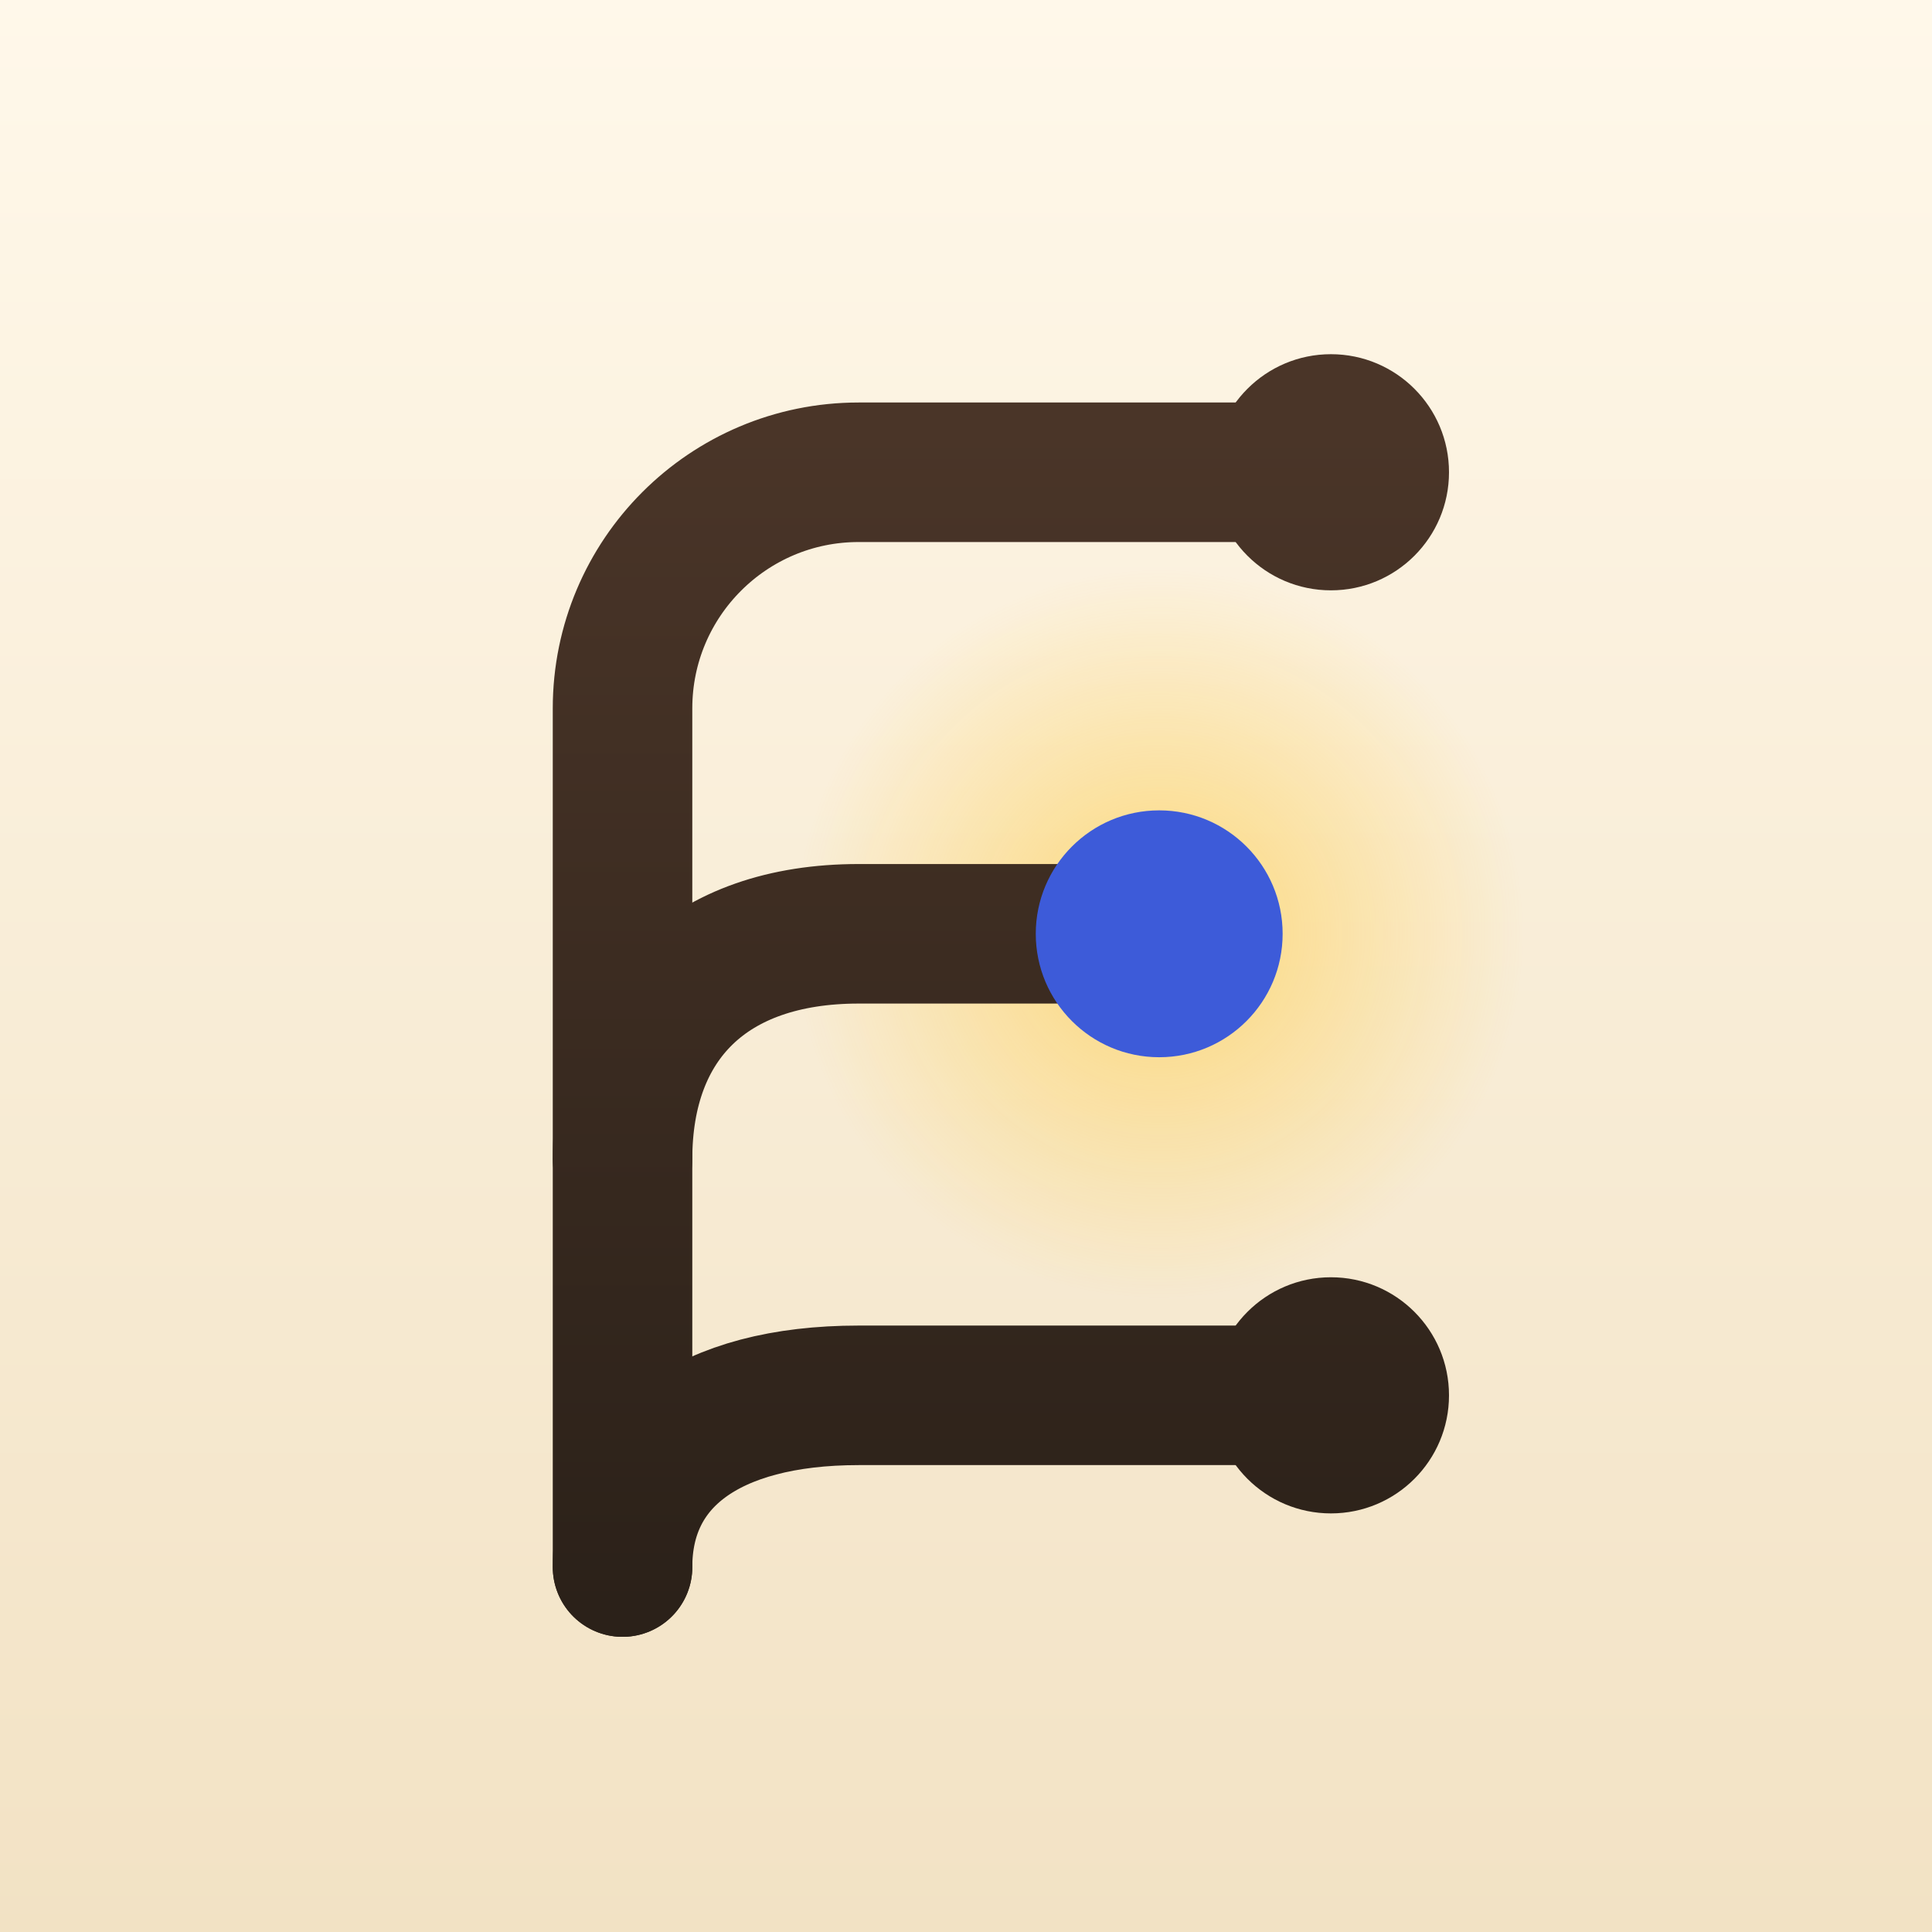
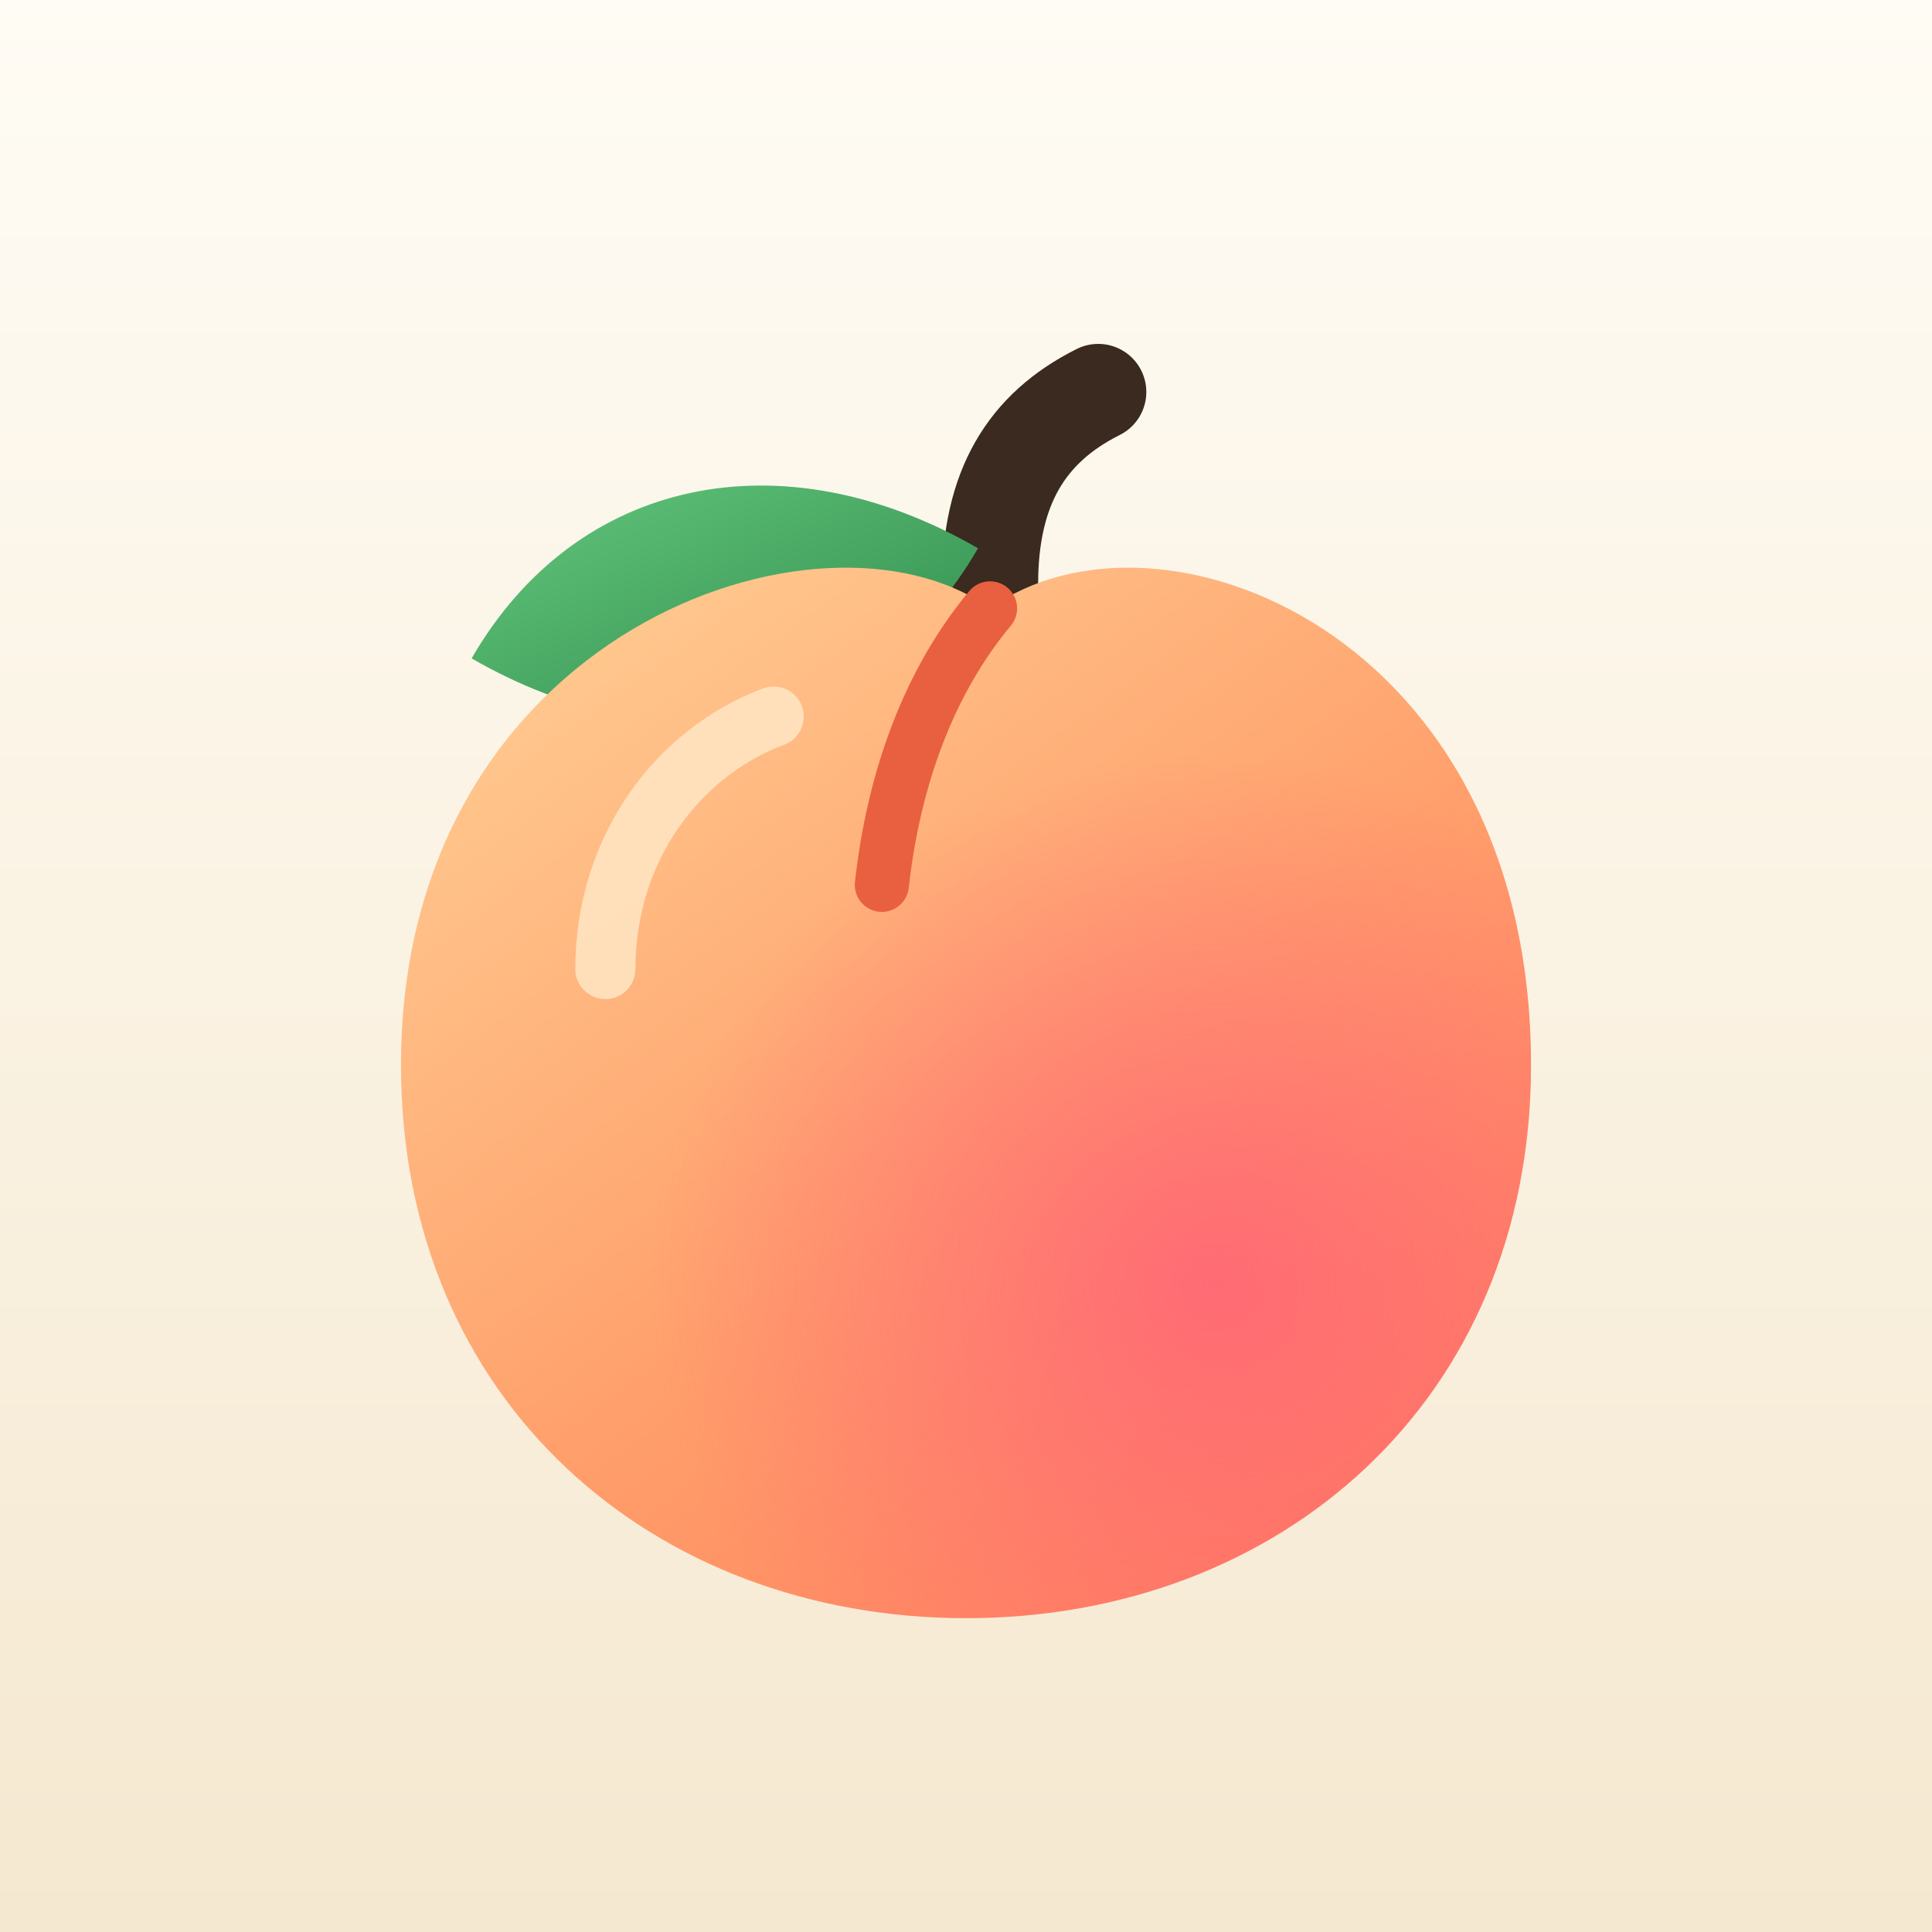
<svg xmlns="http://www.w3.org/2000/svg" width="1024" height="1024" viewBox="0 0 180 180">
  <defs>
    <linearGradient id="body" x1="0" y1="0" x2="0" y2="1">
-       <stop offset="0" stop-color="#FFF8EA" />
-       <stop offset="1" stop-color="#F2E2C4" />
+       <stop offset="0" stop-color="#FFFCF5" />
+       <stop offset="1" stop-color="#F5E8D0" />
    </linearGradient>
-     <linearGradient id="ink" gradientUnits="userSpaceOnUse" x1="0" y1="40" x2="0" y2="150">
-       <stop offset="0" stop-color="#4A3528" />
-       <stop offset="1" stop-color="#2B2119" />
+     <linearGradient id="peach" x1="0.15" y1="0.05" x2="0.85" y2="0.95">
+       <stop offset="0" stop-color="#FFC98F" />
+       <stop offset="0.55" stop-color="#FF9F6B" />
+       <stop offset="1" stop-color="#FF7F5C" />
    </linearGradient>
-     <radialGradient id="glow" gradientUnits="userSpaceOnUse" cx="108" cy="87" r="34">
-       <stop offset="0" stop-color="#FFC21A" stop-opacity="0.5" />
-       <stop offset="1" stop-color="#FFC21A" stop-opacity="0" />
+     <radialGradient id="blush" cx="0.72" cy="0.68" r="0.5">
+       <stop offset="0" stop-color="#FF5E7A" stop-opacity="0.75" />
+       <stop offset="1" stop-color="#FF5E7A" stop-opacity="0" />
    </radialGradient>
+     <linearGradient id="leaf" x1="0" y1="0" x2="1" y2="1">
+       <stop offset="0" stop-color="#63C77C" />
+       <stop offset="1" stop-color="#2F8A4C" />
+     </linearGradient>
  </defs>
  <rect width="180" height="180" fill="url(#body)" />
-   <circle cx="108" cy="87" r="34" fill="url(#glow)" />
-   <g fill="none" stroke="url(#ink)" stroke-width="13" stroke-linecap="round" stroke-linejoin="round">
-     <path d="M58 146V66A22 22 0 0 1 80 44H124" />
-     <path d="M58 108C58 95 66 87 80 87H108" />
-     <path d="M58 146C58 136 66 130 80 130H124" />
-   </g>
-   <circle cx="124" cy="44" r="11" fill="url(#ink)" />
-   <circle cx="124" cy="130" r="11" fill="url(#ink)" />
-   <circle cx="108" cy="87" r="11.5" fill="#3D5BD9" />
+   <path d="M92.24 54.44C92.24 45.48 95.6 39.88 102.32 36.52" fill="none" stroke="#3A2A1F" stroke-width="8.96" stroke-linecap="round" />
+   <path d="M91.12 51.08C81.38 67.96 62.22 71.9 43.94 61.34C53.68 44.47 72.84 40.52 91.12 51.08Z" fill="url(#leaf)" />
+   <path d="M92.24 56.68C107.92 45.48 142.64 58.92 142.64 99.24C142.64 130.6 119.12 150.76 90 150.76C60.88 150.76 37.36 130.6 37.36 99.24C37.36 58.92 76.56 45.48 92.24 56.68Z" fill="url(#peach)" />
+   <path d="M92.24 56.68C107.92 45.48 142.64 58.92 142.64 99.24C142.64 130.6 119.12 150.76 90 150.76C60.88 150.76 37.36 130.6 37.36 99.24C37.36 58.92 76.56 45.48 92.24 56.68Z" fill="url(#blush)" />
+   <path d="M56.4 90.28C56.4 79.08 63.12 70.12 72.08 66.76" fill="none" stroke="#FFE6C4" stroke-opacity="0.85" stroke-width="5.6" stroke-linecap="round" />
+   <path d="M92.24 56.68C86.64 63.4 83.28 72.36 82.16 82.44" fill="none" stroke="#E8603F" stroke-width="5.04" stroke-linecap="round" />
</svg>
